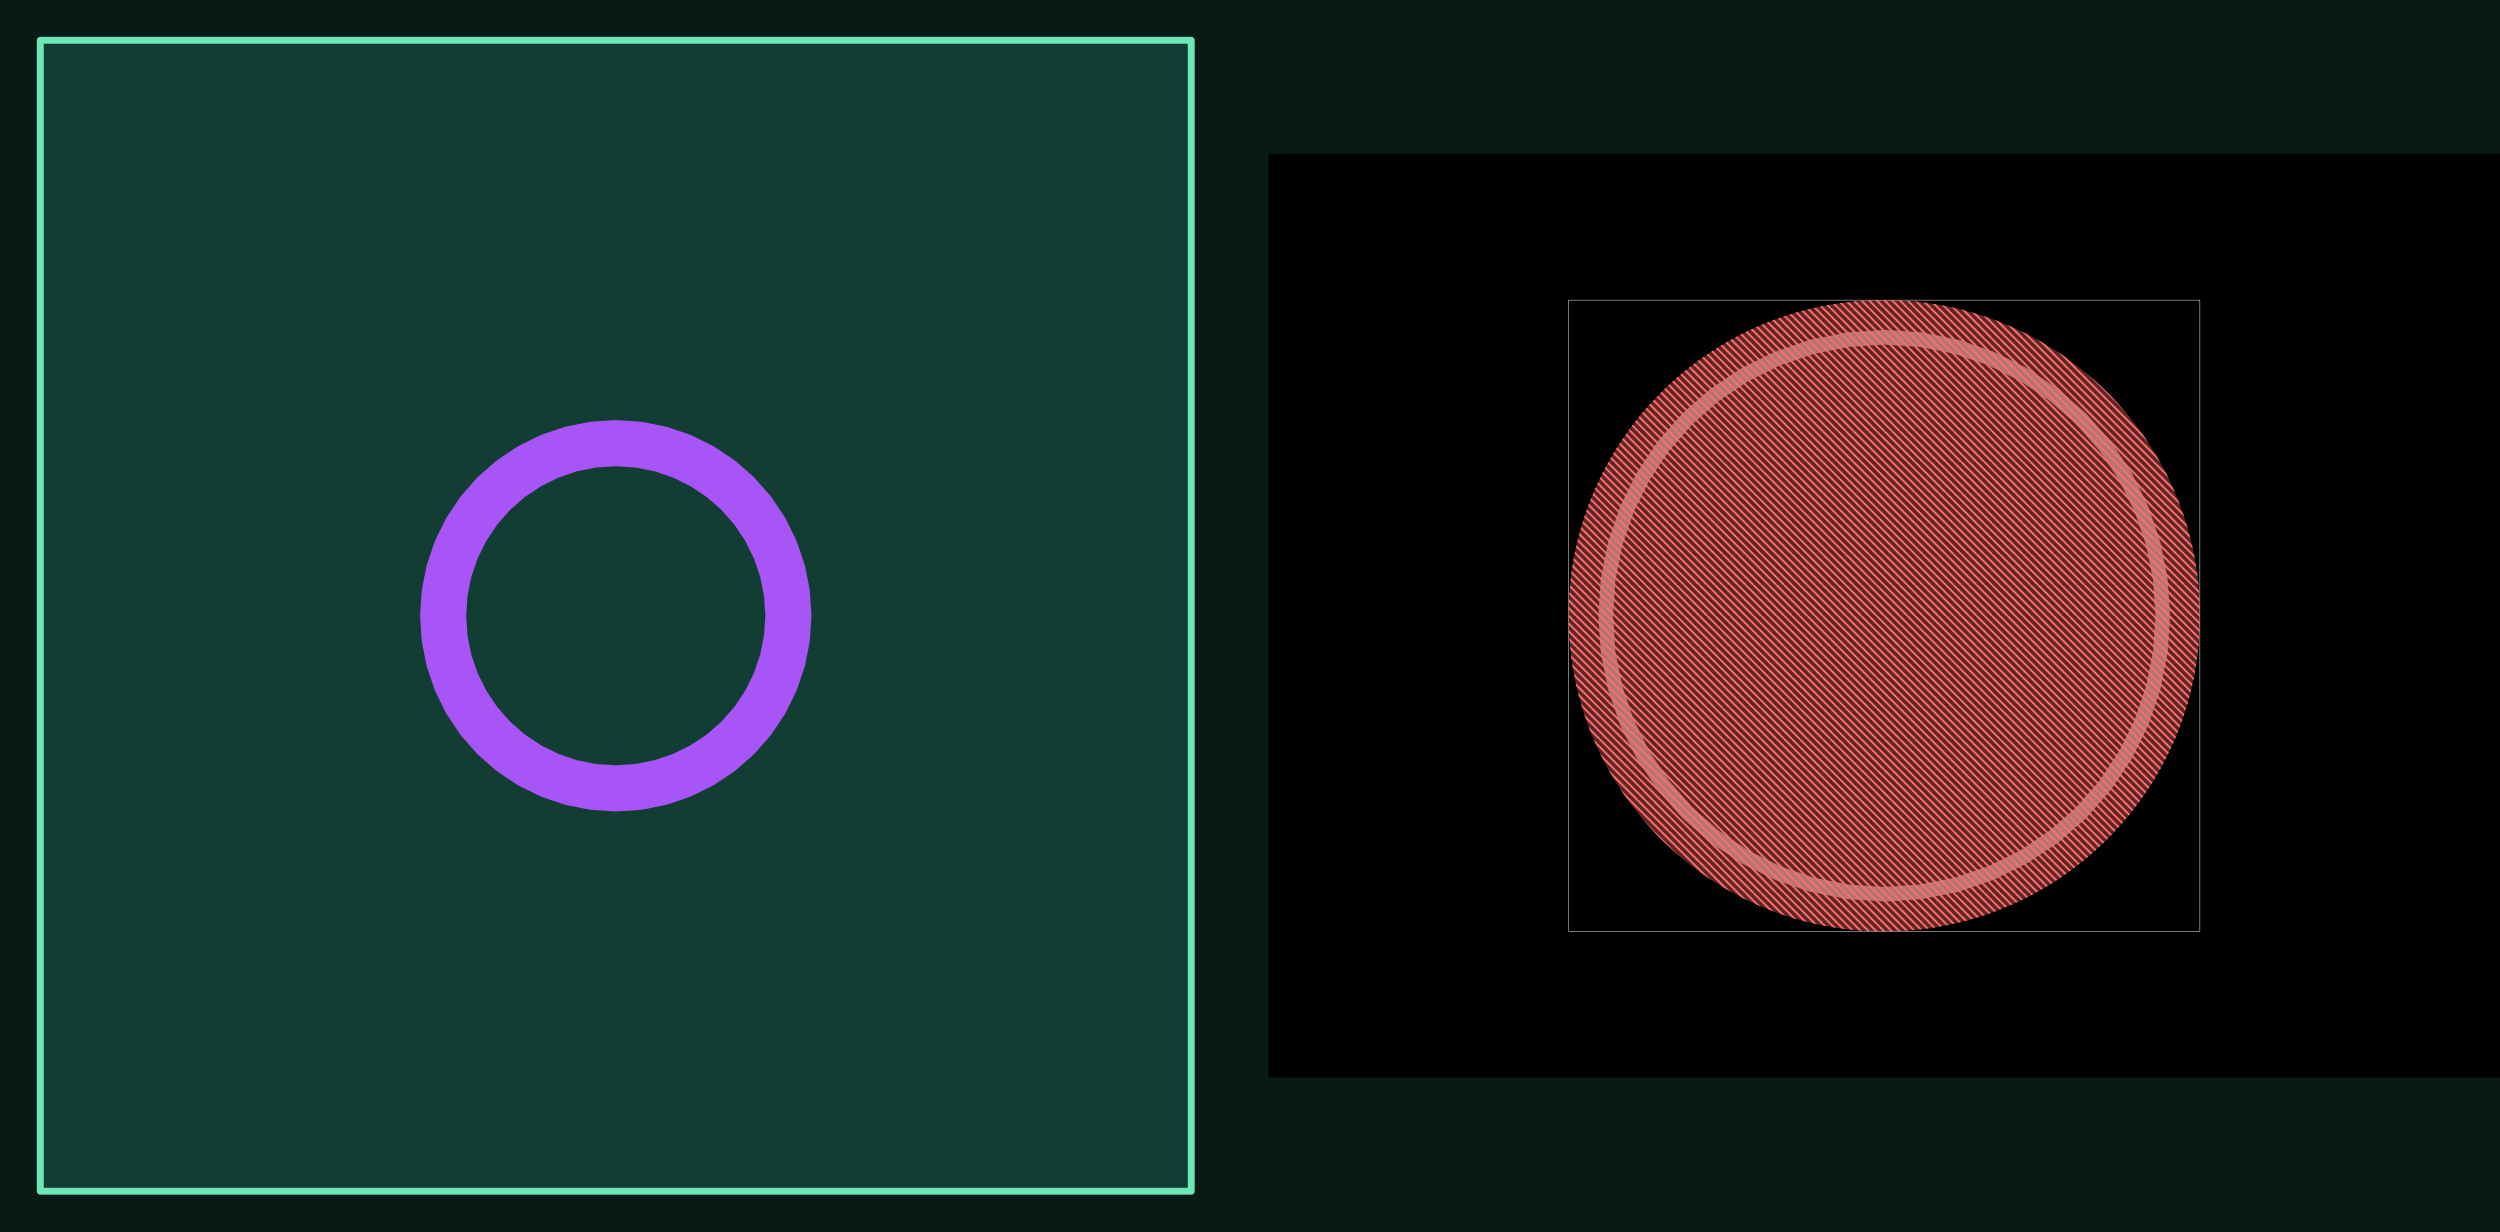
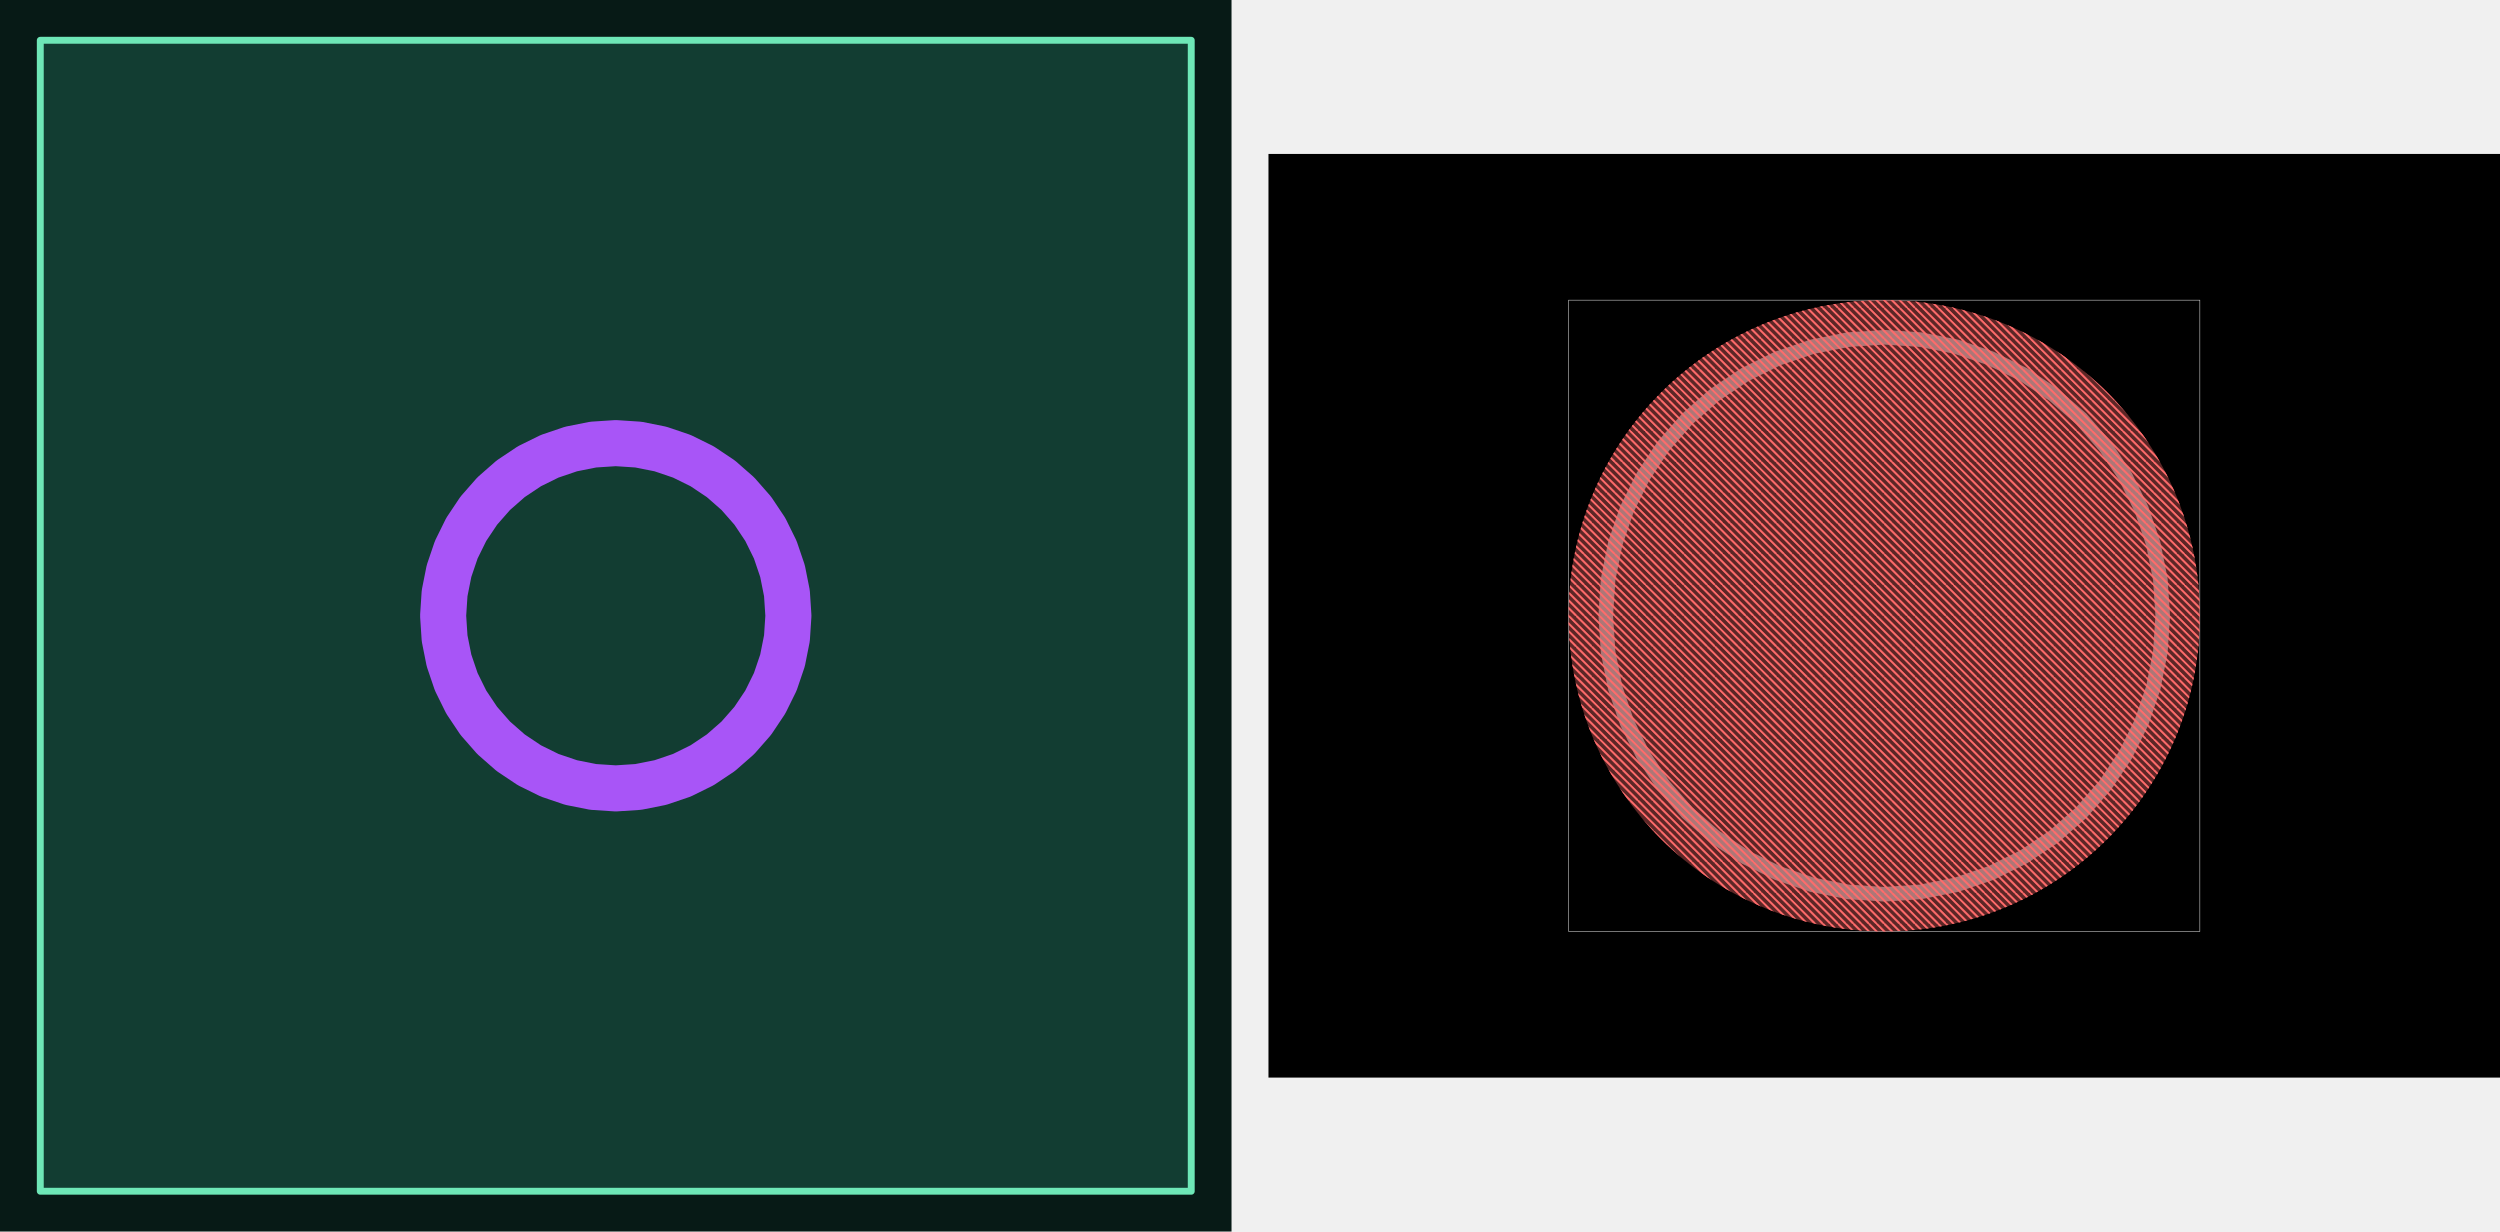
<svg xmlns="http://www.w3.org/2000/svg" width="1624" height="800" viewBox="0 0 1624 800" aria-label="Circular PCB keepout: altiumts source on left, Circuit JSON on right" role="img">
  <g transform="translate(0, 0) scale(1.495327, 1.495327) translate(0, 0)">
-     <rect width="100%" height="100%" fill="#071a16" />
+     <rect width="535" height="535" fill="#071a16" x="0" y="0" />
    <g stroke-linecap="round" stroke-linejoin="round">
      <polygon data-record="BoardOutline" points="17.5,517.5 517.5,517.5 517.5,17.5 17.5,17.5 17.5,517.5" fill="#123d32" stroke="#6ee7b7" stroke-width="3" />
      <polyline data-record="Arc" data-layer="KEEPOUT" points="342.5,267.5 341.858,257.711 339.944,248.089 336.791,238.799 332.452,230 327.002,221.843 320.533,214.467 313.157,207.999 305,202.548 296.201,198.209 286.911,195.056 277.289,193.142 267.5,192.5 257.711,193.142 248.089,195.056 238.799,198.209 230,202.548 221.843,207.999 214.467,214.467 207.999,221.843 202.548,230 198.209,238.799 195.056,248.089 193.142,257.711 192.5,267.5 193.142,277.289 195.056,286.911 198.209,296.201 202.548,305 207.999,313.157 214.467,320.533 221.843,327.002 230,332.452 238.799,336.791 248.089,339.944 257.711,341.858 267.5,342.5 277.289,341.858 286.911,339.944 296.201,336.791 305,332.452 313.157,327.002 320.533,320.533 327.002,313.157 332.452,305 336.791,296.201 339.944,286.911 341.858,277.289 342.5,267.5" fill="none" stroke="#a855f7" stroke-width="20" />
    </g>
  </g>
-   <g transform="translate(824, 100)">
+   <g transform="translate(824, 100) scale(1, 1) translate(0, 0)">
    <style />
    <defs>
      <pattern id="pcb-keepout-pattern__stack1" width="20" height="20" patternUnits="userSpaceOnUse">
        <line x1="-20" y1="0" x2="0" y2="20" stroke="#FF6B6B" stroke-width="1" />
        <line x1="-15" y1="0" x2="5" y2="20" stroke="#FF6B6B" stroke-width="1" />
        <line x1="-10" y1="0" x2="10" y2="20" stroke="#FF6B6B" stroke-width="1" />
        <line x1="-5" y1="0" x2="15" y2="20" stroke="#FF6B6B" stroke-width="1" />
        <line x1="0" y1="0" x2="20" y2="20" stroke="#FF6B6B" stroke-width="1" />
        <line x1="5" y1="0" x2="25" y2="20" stroke="#FF6B6B" stroke-width="1" />
        <line x1="10" y1="0" x2="30" y2="20" stroke="#FF6B6B" stroke-width="1" />
        <line x1="15" y1="0" x2="35" y2="20" stroke="#FF6B6B" stroke-width="1" />
        <line x1="20" y1="0" x2="40" y2="20" stroke="#FF6B6B" stroke-width="1" />
      </pattern>
    </defs>
    <rect class="boundary" x="0" y="0" fill="#000" width="800" height="600" data-type="pcb_background" data-pcb-layer="global" />
    <rect class="pcb-boundary" fill="none" stroke="#fff" stroke-width="0.3" x="194.967" y="94.967" width="410.066" height="410.066" data-type="pcb_boundary" data-pcb-layer="global" />
    <path class="pcb-board" d="M 580.912 300 L 579.364 276.386 L 574.747 253.177 L 567.141 230.768 L 556.674 209.544 L 543.527 189.868 L 527.924 172.076 L 510.132 156.473 L 490.456 143.326 L 469.232 132.859 L 446.823 125.253 L 423.614 120.636 L 400 119.088 L 376.386 120.636 L 353.177 125.253 L 330.768 132.859 L 309.544 143.326 L 289.868 156.473 L 272.076 172.076 L 256.473 189.868 L 243.326 209.544 L 232.859 230.768 L 225.253 253.177 L 220.636 276.386 L 219.088 300 L 220.636 323.614 L 225.253 346.823 L 232.859 369.232 L 243.326 390.456 L 256.473 410.132 L 272.076 427.924 L 289.868 443.527 L 309.544 456.674 L 330.768 467.141 L 353.177 474.747 L 376.386 479.364 L 400 480.912 L 423.614 479.364 L 446.823 474.747 L 469.232 467.141 L 490.456 456.674 L 510.132 443.527 L 527.924 427.924 L 543.527 410.132 L 556.674 390.456 L 567.141 369.232 L 574.747 346.823 L 579.364 323.614 Z" fill="none" stroke="rgba(255, 255, 255, 0.5)" stroke-width="9.497" data-type="pcb_board" data-pcb-layer="board" />
    <circle class="pcb-keepout pcb-keepout-circle pcb-keepout-background" data-type="pcb_keepout" data-pcb-layer="bottom" data-pcb-keepout-id="pcb_keepout_altium_arc_1__stack1" stroke="none" data-description="Altium circular keepout" cx="400" cy="300" r="205.033" fill="rgba(255, 107, 107, 0.2)" />
    <circle class="pcb-keepout pcb-keepout-circle pcb-keepout-pattern" fill="url(#pcb-keepout-pattern__stack1)" data-type="pcb_keepout" data-pcb-layer="bottom" data-pcb-keepout-id="pcb_keepout_altium_arc_1__stack1" stroke="none" data-description="Altium circular keepout" cx="400" cy="300" r="205.033" />
    <circle class="pcb-keepout pcb-keepout-circle pcb-keepout-background" data-type="pcb_keepout" data-pcb-layer="top" data-pcb-keepout-id="pcb_keepout_altium_arc_1__stack1" stroke="none" data-description="Altium circular keepout" cx="400" cy="300" r="205.033" fill="rgba(255, 107, 107, 0.2)" />
    <circle class="pcb-keepout pcb-keepout-circle pcb-keepout-pattern" fill="url(#pcb-keepout-pattern__stack1)" data-type="pcb_keepout" data-pcb-layer="top" data-pcb-keepout-id="pcb_keepout_altium_arc_1__stack1" stroke="none" data-description="Altium circular keepout" cx="400" cy="300" r="205.033" />
  </g>
</svg>
